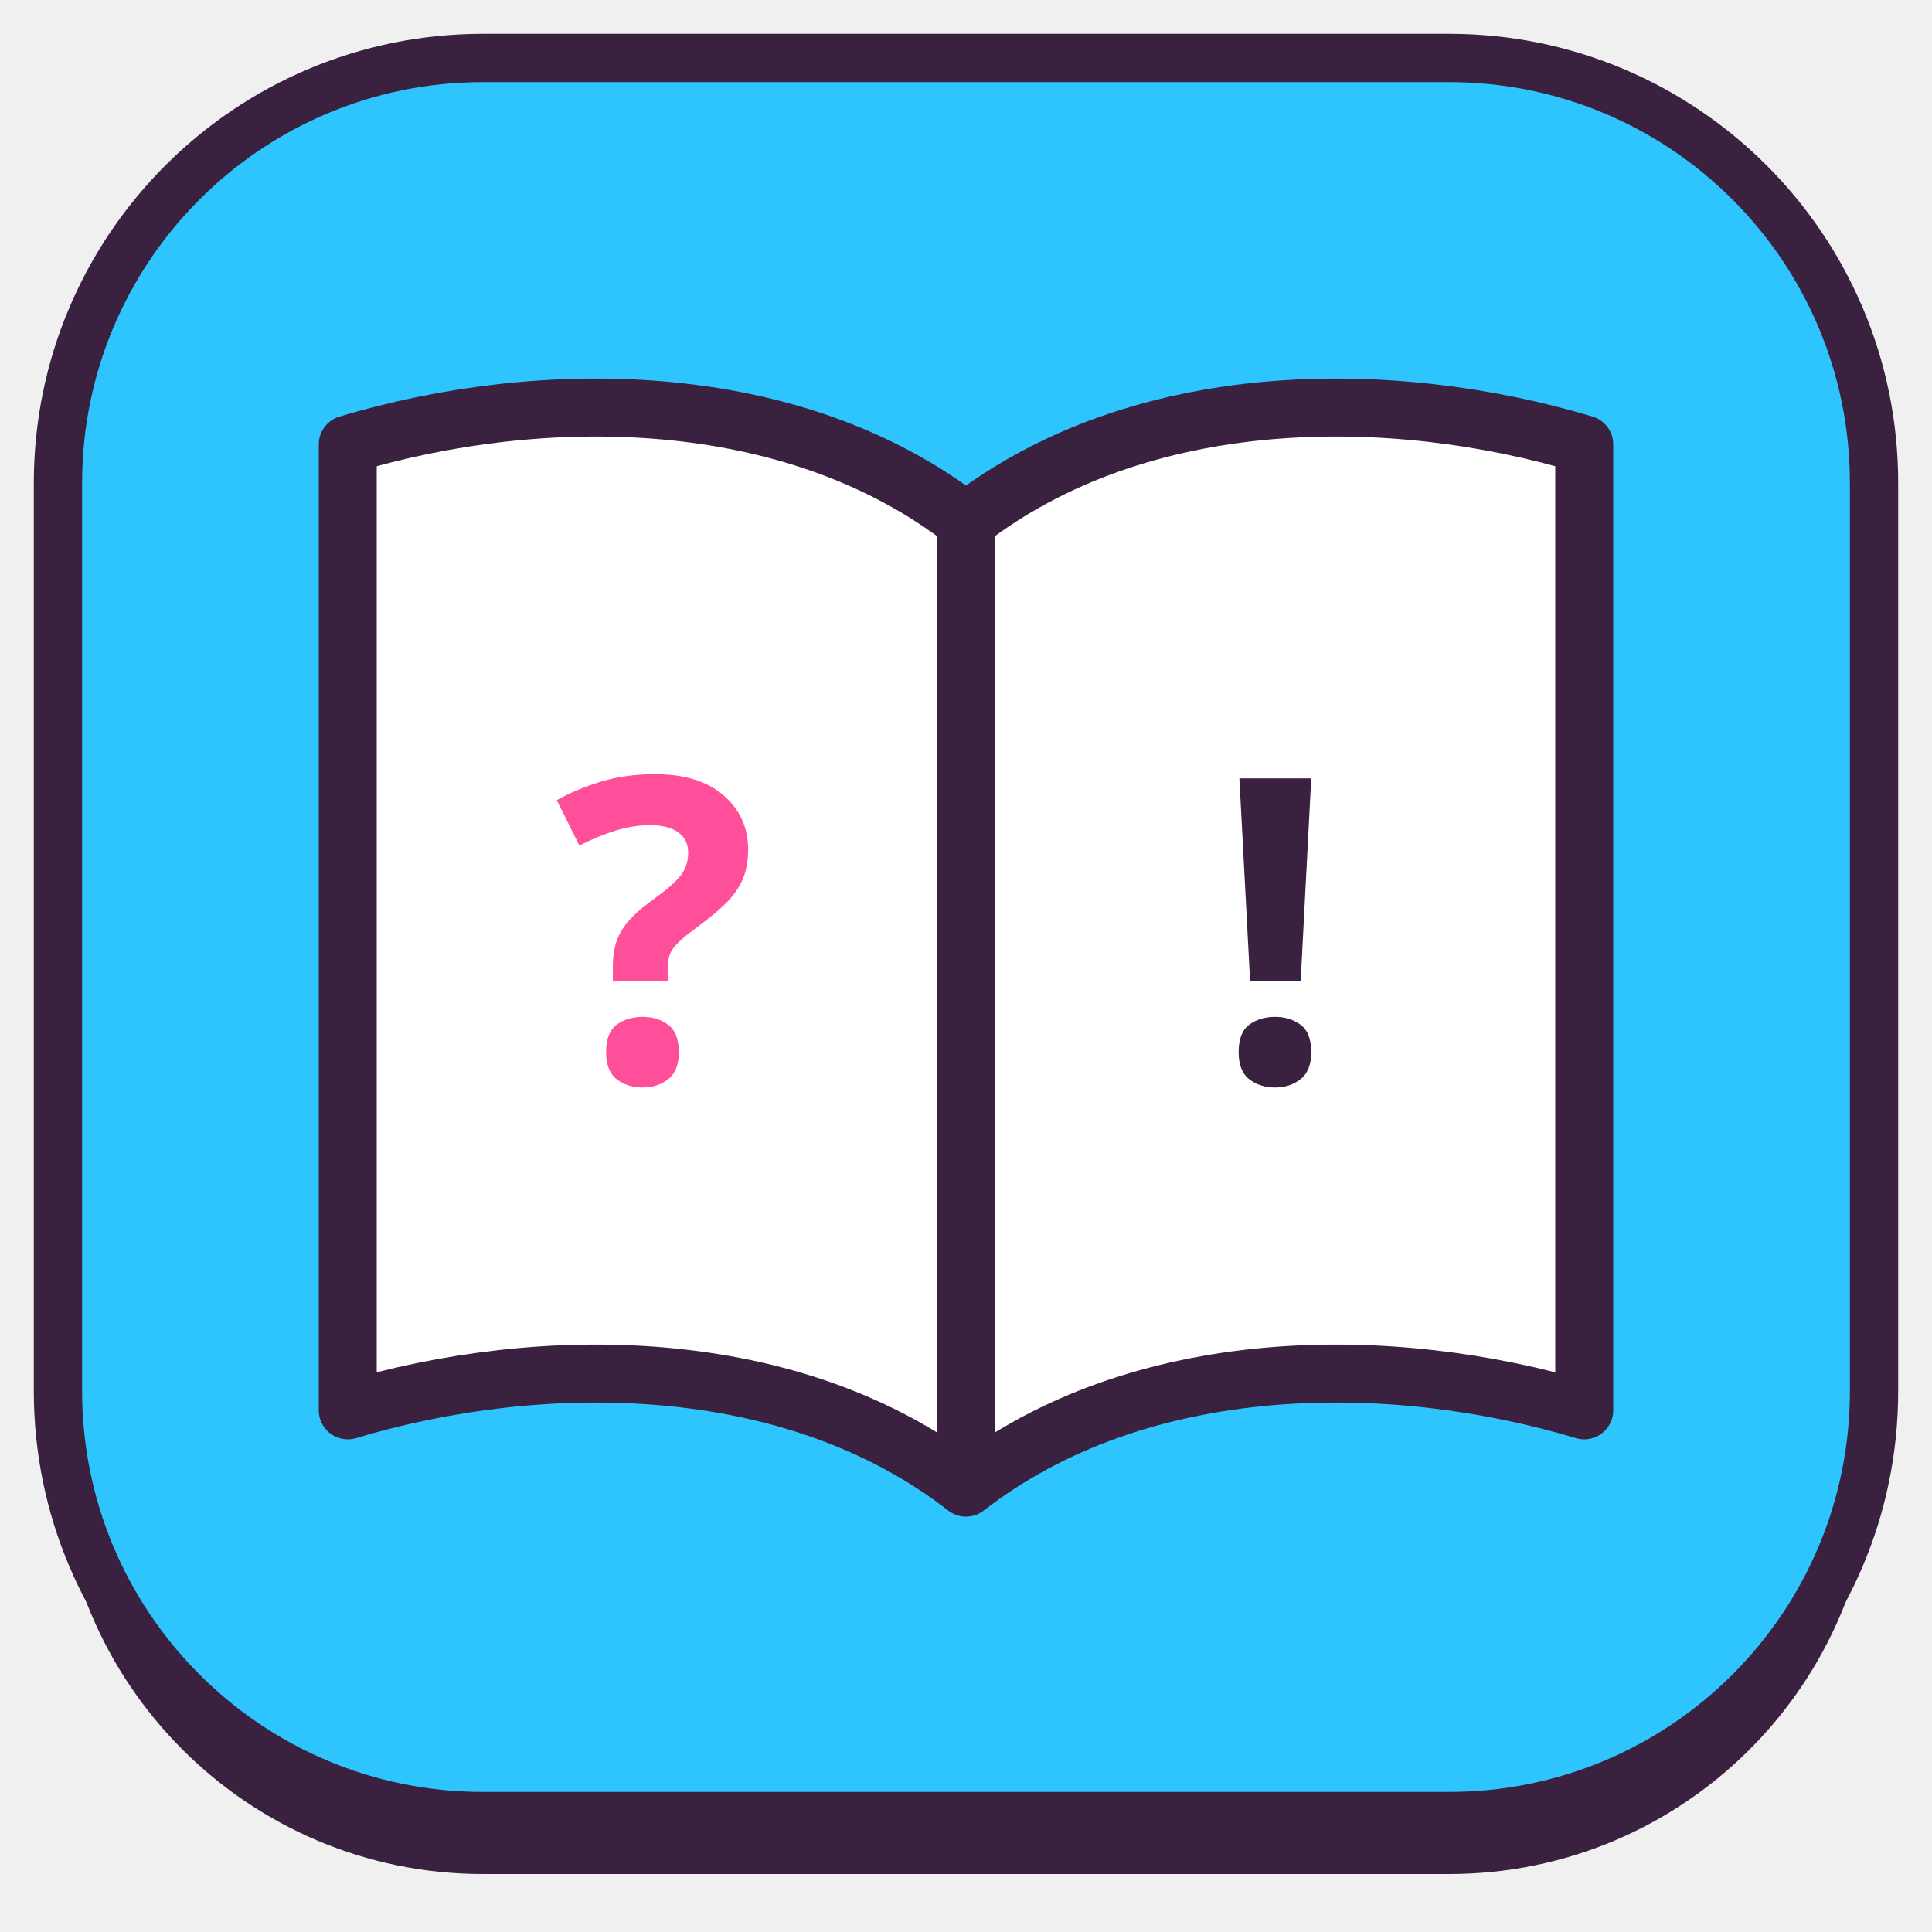
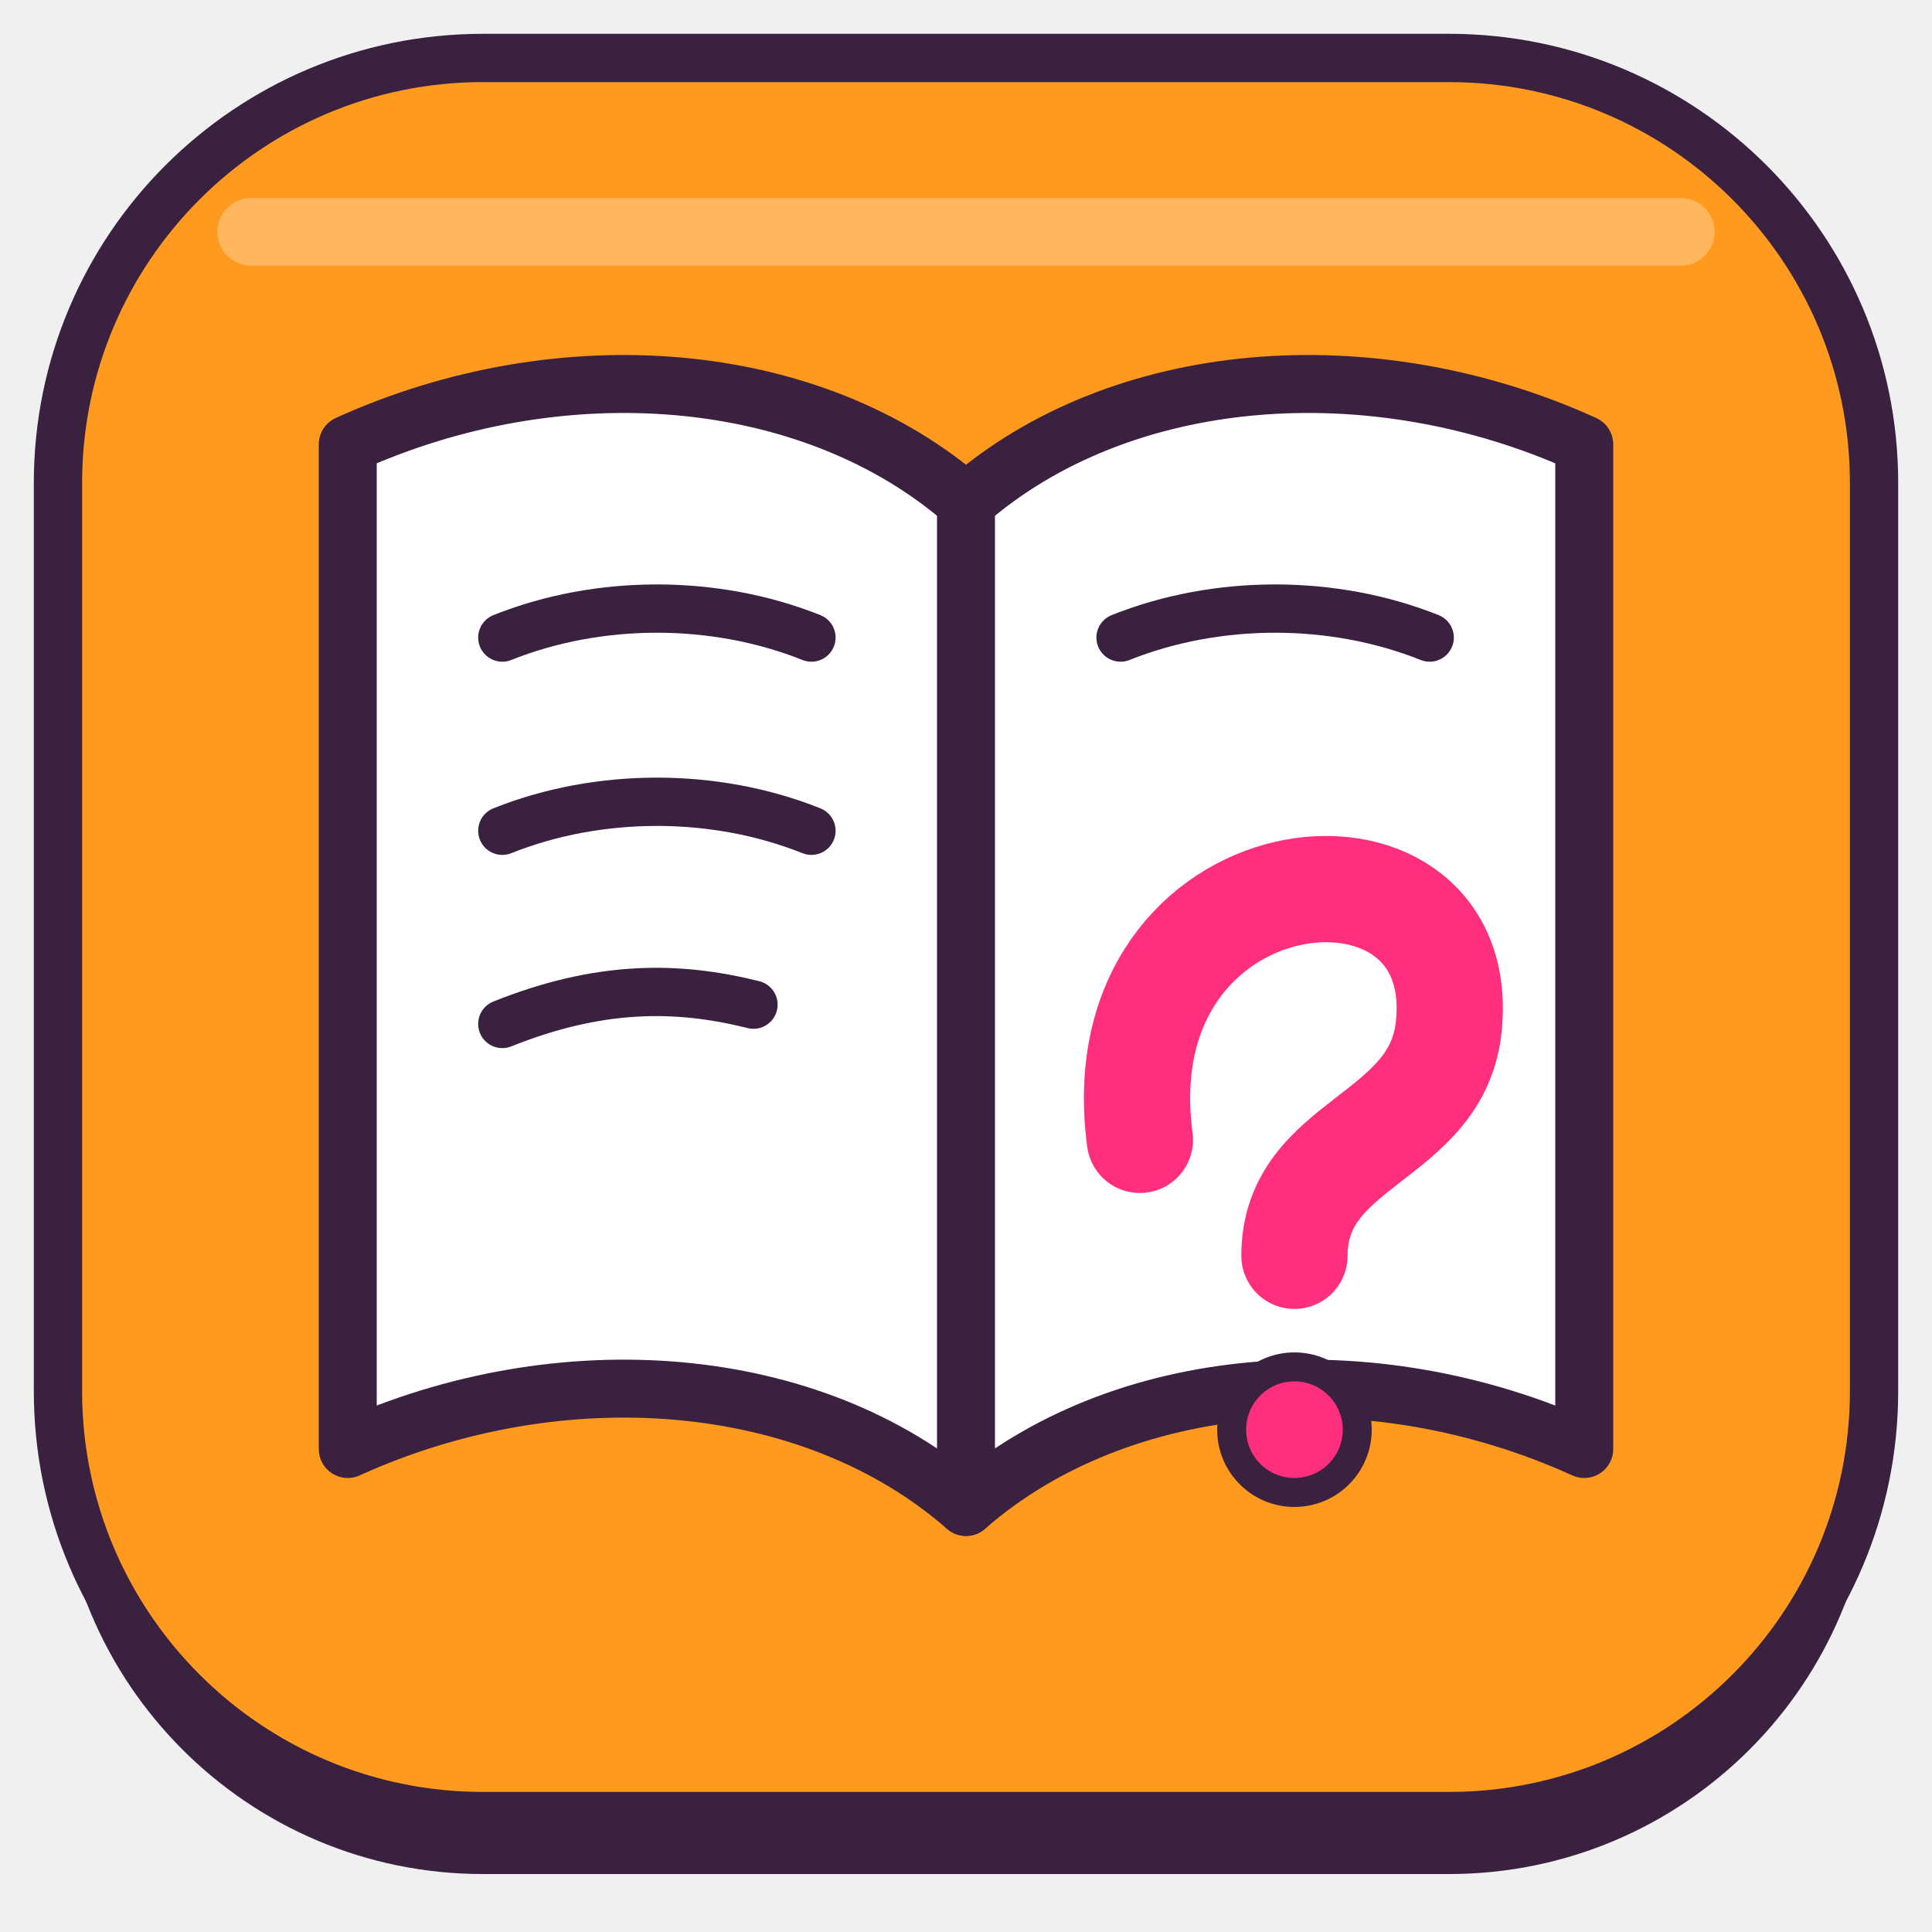
- <svg xmlns="http://www.w3.org/2000/svg" viewBox="0 0 200 200" role="img" aria-label="Le Dico Bidon">
+ <svg xmlns="http://www.w3.org/2000/svg" viewBox="0 0 200 200" role="img" aria-label="Le Petit Bobard Illustré">
  <rect x="6" y="12" width="188" height="182" rx="44" fill="#3a2140" />
-   <rect x="6" y="6" width="188" height="182" rx="44" fill="#2ec5ff" stroke="#3a2140" stroke-width="5" />
-   <g stroke="#3a2140" stroke-width="6" stroke-linejoin="round">
-     <path d="M100 54C82 40 56 40 36 46v100c20-6 46-6 64 8 18-14 44-14 64-8V46c-20-6-46-6-64 8z" fill="#fff" />
-     <path d="M100 54v100" fill="none" />
+   <rect x="6" y="6" width="188" height="182" rx="44" fill="#ff9a1f" stroke="#3a2140" stroke-width="5" />
+   <path d="M26 24h148" stroke="#fff" stroke-width="7" stroke-linecap="round" opacity=".28" />
+   <g stroke="#3a2140" stroke-width="6" stroke-linejoin="round" stroke-linecap="round">
+     <path d="M36 46C58 36 84 38 100 52C116 38 142 36 164 46V150C142 140 116 142 100 156C84 142 58 140 36 150Z" fill="#fff" />
+     <path d="M100 52V156" />
+     <path d="M52 66C62 62 74 62 84 66M52 86C62 82 74 82 84 86M52 106C62 102 70 102 78 104" fill="none" stroke-width="5" />
+     <path d="M116 66C126 62 138 62 148 66" fill="none" stroke-width="5" />
+     <path d="M118 118C114 88 152 84 150 106C149 118 134 118 134 130" fill="none" stroke="#ff2f7e" stroke-width="11" />
+     <circle cx="134" cy="148" r="6.5" fill="#ff2f7e" stroke-width="3" />
  </g>
-   <text x="68" y="112" font-family="Fredoka, sans-serif" font-weight="700" font-size="44" text-anchor="middle" fill="#ff4f9a">?</text>
-   <text x="132" y="112" font-family="Fredoka, sans-serif" font-weight="700" font-size="44" text-anchor="middle" fill="#3a2140">!</text>
</svg>
